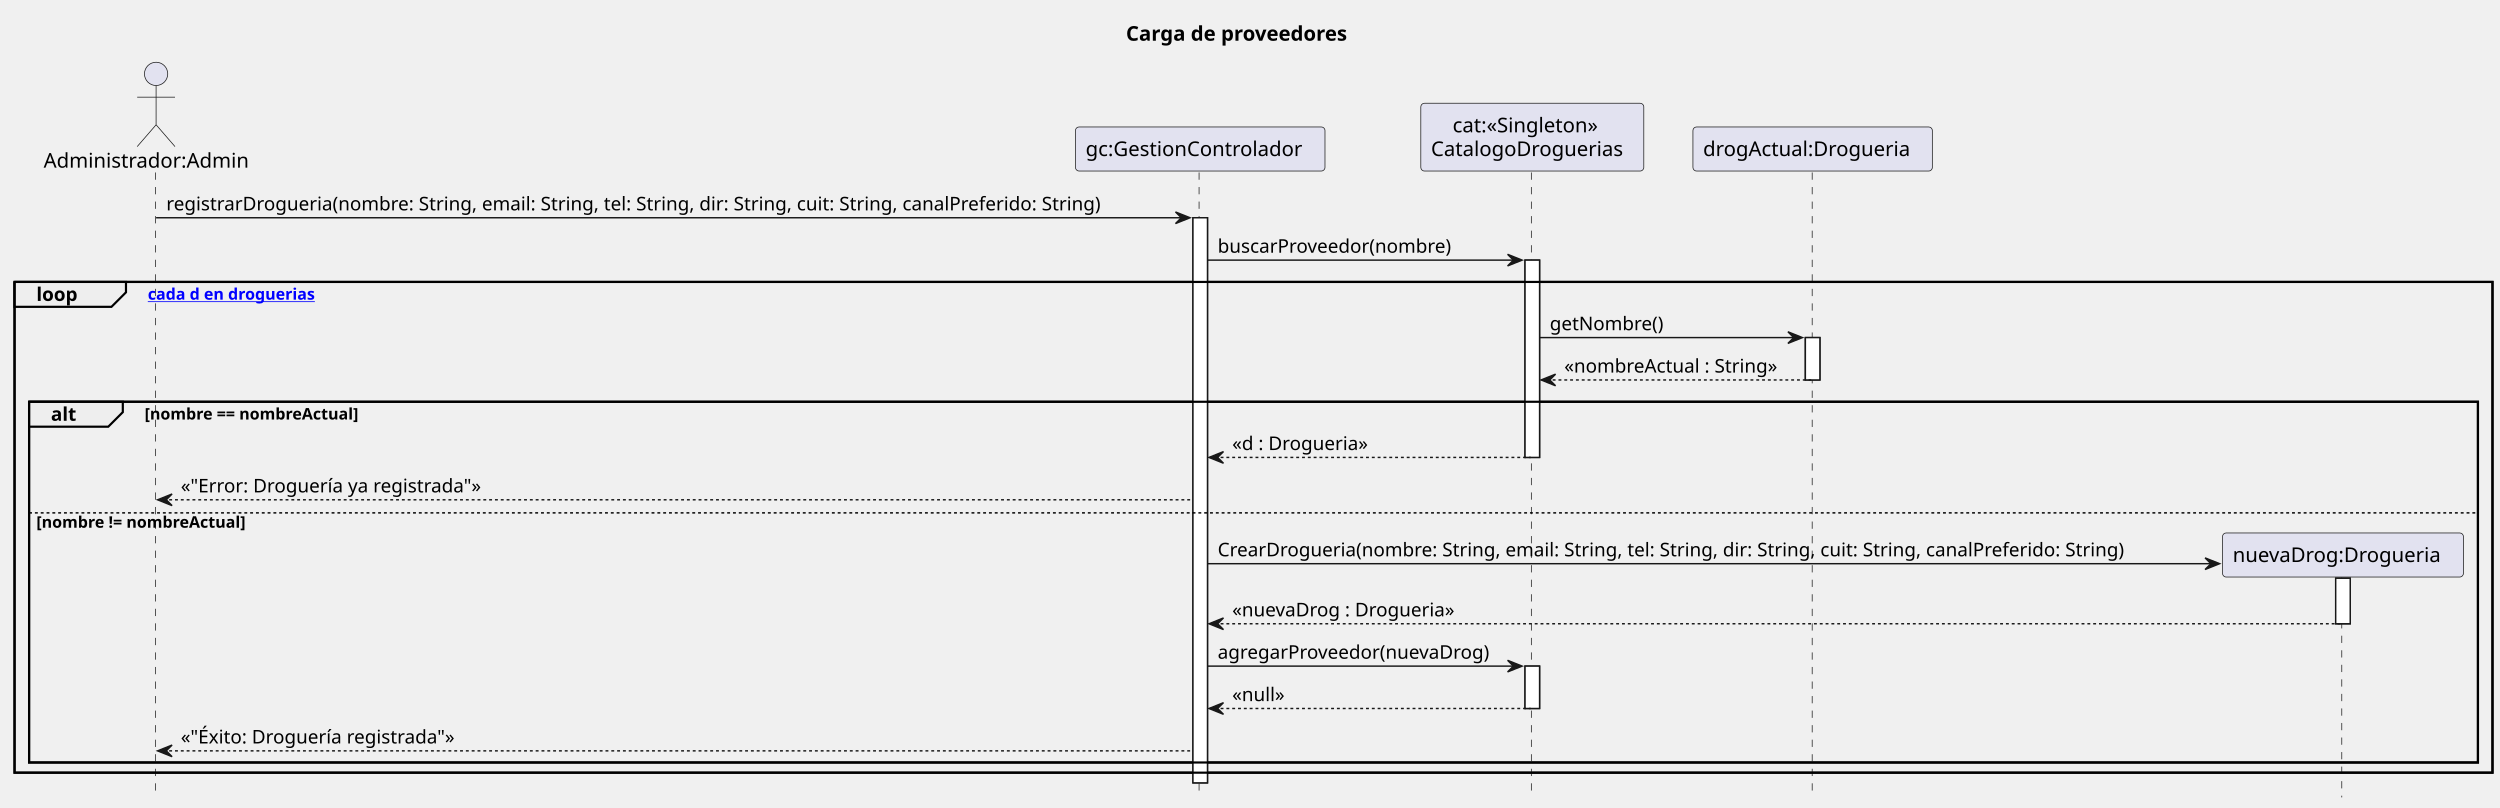
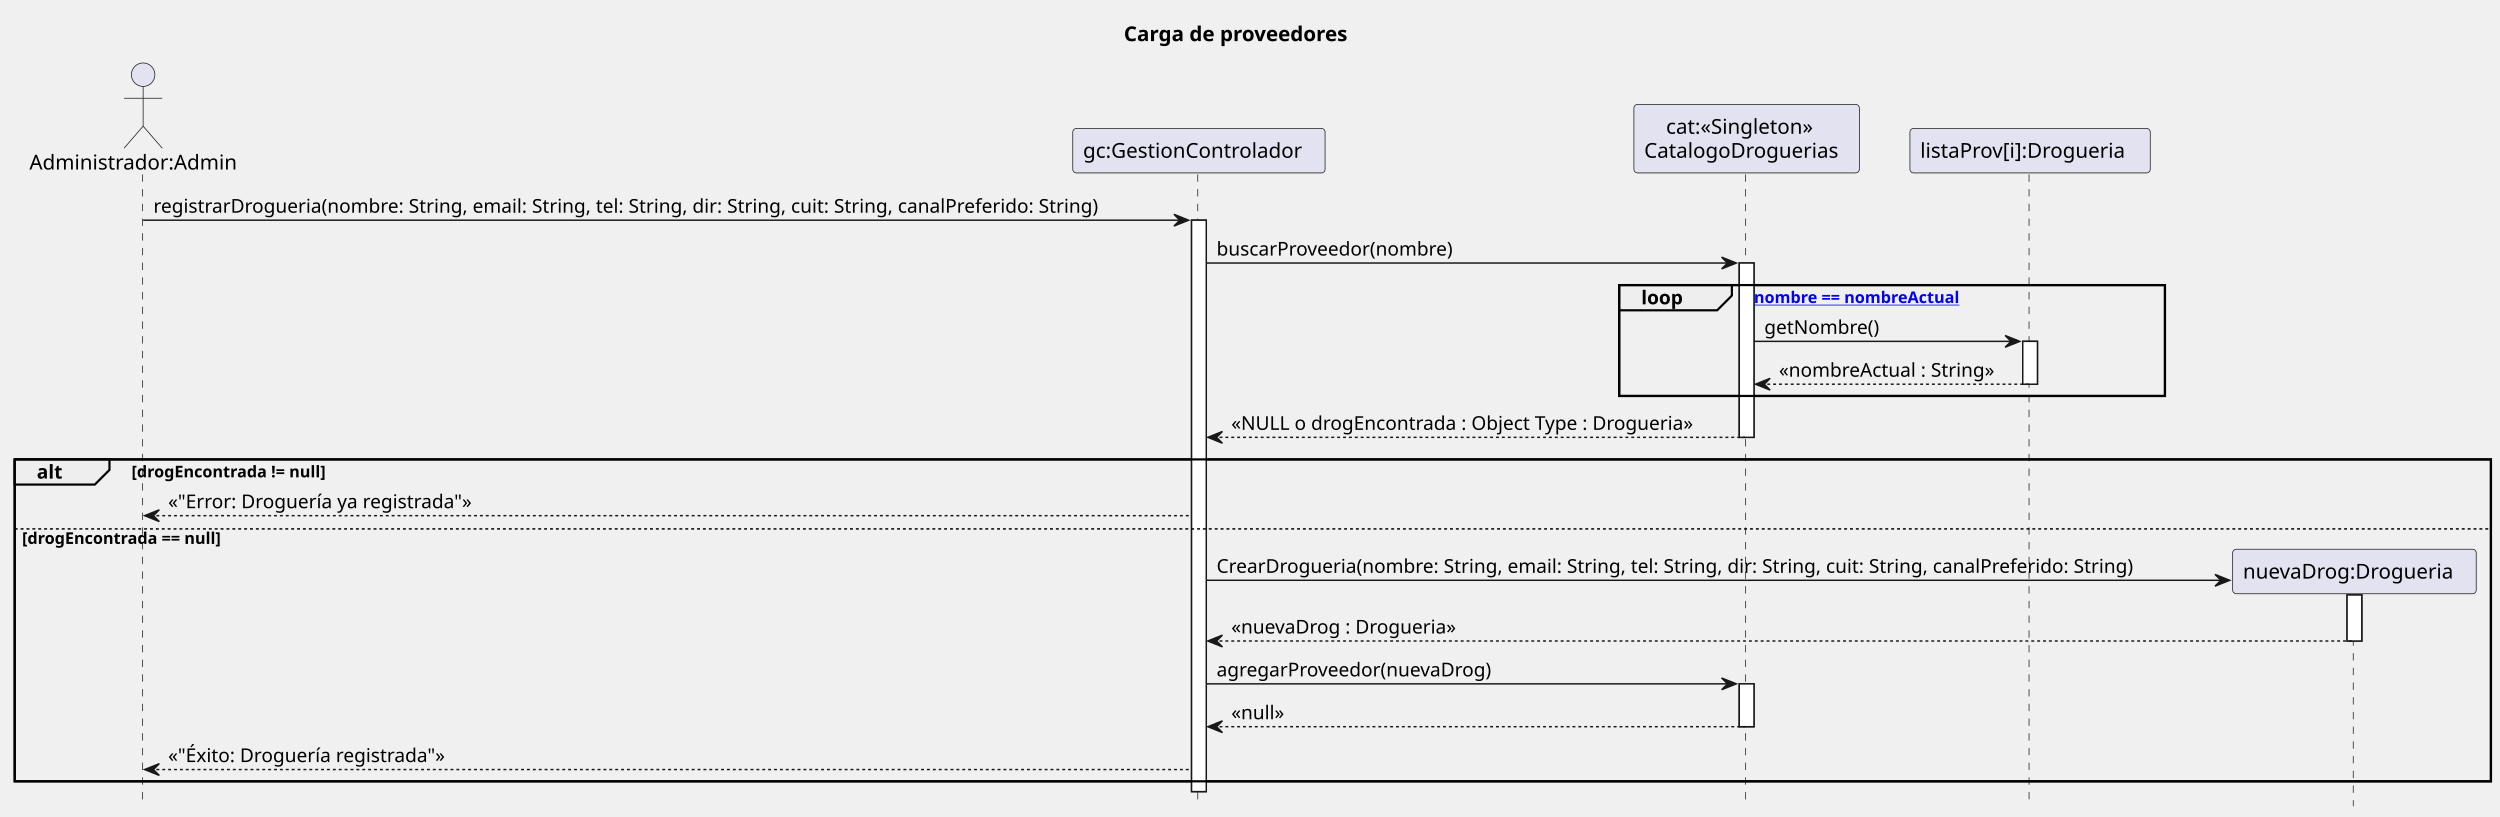
- <svg xmlns="http://www.w3.org/2000/svg" xmlns:xlink="http://www.w3.org/1999/xlink" contentStyleType="text/css" data-diagram-type="SEQUENCE" height="555px" preserveAspectRatio="none" style="width:1719px;height:555px;background:#FFFFFF;" version="1.1" viewBox="0 0 1719 555" width="1719px" zoomAndPan="magnify">
+ <svg xmlns="http://www.w3.org/2000/svg" xmlns:xlink="http://www.w3.org/1999/xlink" contentStyleType="text/css" data-diagram-type="SEQUENCE" height="555px" preserveAspectRatio="none" style="width:1700px;height:555px;background:#FFFFFF;" version="1.1" viewBox="0 0 1700 555" width="1700px" zoomAndPan="magnify">
  <defs />
  <g>
-     <text fill="#000000" font-family="sans-serif" font-size="14" font-weight="bold" lengthAdjust="spacing" textLength="174.392" x="774.221" y="27.995">Carga de proveedores</text>
+     <text fill="#000000" font-family="sans-serif" font-size="14" font-weight="bold" lengthAdjust="spacing" textLength="174.392" x="764.221" y="27.995">Carga de proveedores</text>
    <g>
-       <rect fill="#FFFFFF" height="388.562" style="stroke:#181818;stroke-width:1;" width="10" x="820.269" y="149.727" />
+       <rect fill="#FFFFFF" height="388.562" style="stroke:#181818;stroke-width:1;" width="10" x="810.269" y="149.727" />
    </g>
    <g>
-       <rect fill="#FFFFFF" height="135.664" style="stroke:#181818;stroke-width:1;" width="10" x="1048.611" y="178.859" />
+       <rect fill="#FFFFFF" height="118.531" style="stroke:#181818;stroke-width:1;" width="10" x="1182.707" y="178.859" />
    </g>
    <g>
-       <rect fill="#FFFFFF" height="29.133" style="stroke:#181818;stroke-width:1;" width="10" x="1048.611" y="458.023" />
+       <rect fill="#FFFFFF" height="29.133" style="stroke:#181818;stroke-width:1;" width="10" x="1182.707" y="465.023" />
    </g>
    <g>
-       <rect fill="#FFFFFF" height="29.133" style="stroke:#181818;stroke-width:1;" width="10" x="1241.366" y="232.125" />
+       <rect fill="#FFFFFF" height="29.133" style="stroke:#181818;stroke-width:1;" width="10" x="1375.462" y="232.125" />
    </g>
    <g>
-       <rect fill="#FFFFFF" height="31.297" style="stroke:#181818;stroke-width:1;" width="10" x="1606.02" y="397.594" />
+       <rect fill="#FFFFFF" height="31.297" style="stroke:#181818;stroke-width:1;" width="10" x="1596.02" y="404.594" />
    </g>
-     <rect fill="none" height="337.43" style="stroke:#000000;stroke-width:1.5;" width="1703.834" x="10" y="193.859" />
-     <rect fill="none" height="248.031" style="stroke:#000000;stroke-width:1.5;" width="1683.834" x="20" y="276.258" />
+     <rect fill="none" height="75.398" style="stroke:#000000;stroke-width:1.5;" width="371.127" x="1101.045" y="193.859" />
+     <rect fill="none" height="218.898" style="stroke:#000000;stroke-width:1.5;" width="1683.834" x="10" y="312.391" />
    <g class="participant-lifeline" data-entity-uid="part1" data-qualified-name="admin" id="part1-lifeline">
      <g>
-         <rect fill="#000000" fill-opacity="0" height="429.695" width="8" x="103.331" y="118.594" />
-         <line style="stroke:#181818;stroke-width:0.5;stroke-dasharray:5,5;" x1="107" x2="107" y1="118.594" y2="548.289" />
+         <rect fill="#000000" fill-opacity="0" height="429.695" width="8" x="93.331" y="118.594" />
+         <line style="stroke:#181818;stroke-width:0.5;stroke-dasharray:5,5;" x1="97" x2="97" y1="118.594" y2="548.289" />
      </g>
    </g>
    <g class="participant-lifeline" data-entity-uid="part2" data-qualified-name="ctrl" id="part2-lifeline">
      <g>
-         <rect fill="#000000" fill-opacity="0" height="429.695" width="8" x="821.269" y="118.594" />
-         <line style="stroke:#181818;stroke-width:0.5;stroke-dasharray:5,5;" x1="824.481" x2="824.481" y1="118.594" y2="548.289" />
+         <rect fill="#000000" fill-opacity="0" height="429.695" width="8" x="811.269" y="118.594" />
+         <line style="stroke:#181818;stroke-width:0.5;stroke-dasharray:5,5;" x1="814.481" x2="814.481" y1="118.594" y2="548.289" />
      </g>
    </g>
    <g class="participant-lifeline" data-entity-uid="part3" data-qualified-name="cat" id="part3-lifeline">
      <g>
-         <rect fill="#000000" fill-opacity="0" height="429.695" width="8" x="1049.611" y="118.594" />
-         <line style="stroke:#181818;stroke-width:0.5;stroke-dasharray:5,5;" x1="1052.949" x2="1052.949" y1="118.594" y2="548.289" />
+         <rect fill="#000000" fill-opacity="0" height="429.695" width="8" x="1183.707" y="118.594" />
+         <line style="stroke:#181818;stroke-width:0.5;stroke-dasharray:5,5;" x1="1187.045" x2="1187.045" y1="118.594" y2="548.289" />
      </g>
    </g>
    <g class="participant-lifeline" data-entity-uid="part4" data-qualified-name="drog_actual" id="part4-lifeline">
      <g>
-         <rect fill="#000000" fill-opacity="0" height="429.695" width="8" x="1242.366" y="118.594" />
-         <line style="stroke:#181818;stroke-width:0.5;stroke-dasharray:5,5;" x1="1246.058" x2="1246.058" y1="118.594" y2="548.289" />
+         <rect fill="#000000" fill-opacity="0" height="429.695" width="8" x="1376.462" y="118.594" />
+         <line style="stroke:#181818;stroke-width:0.5;stroke-dasharray:5,5;" x1="1379.752" x2="1379.752" y1="118.594" y2="548.289" />
      </g>
    </g>
    <g class="participant-lifeline" data-entity-uid="part5" data-qualified-name="nuevo_drog" id="part5-lifeline">
      <g>
-         <rect fill="#000000" fill-opacity="0" height="151.18" width="8" x="1607.02" y="397.109" />
-         <line style="stroke:#181818;stroke-width:0.5;stroke-dasharray:5,5;" x1="1610.206" x2="1610.206" y1="397.109" y2="548.289" />
+         <rect fill="#000000" fill-opacity="0" height="144.18" width="8" x="1597.02" y="404.109" />
+         <line style="stroke:#181818;stroke-width:0.5;stroke-dasharray:5,5;" x1="1600.206" x2="1600.206" y1="404.109" y2="548.289" />
      </g>
    </g>
    <g class="participant participant-head" data-entity-uid="part1" data-qualified-name="admin" id="part1-head">
-       <text fill="#000000" font-family="sans-serif" font-size="14" lengthAdjust="spacing" textLength="148.661" x="30" y="115.292">Administrador:Admin</text>
-       <ellipse cx="107.331" cy="50.797" fill="#E2E2F0" rx="8" ry="8" style="stroke:#181818;stroke-width:0.5;" />
-       <path d="M107.331,58.797 L107.331,85.797 M94.331,66.797 L120.331,66.797 M107.331,85.797 L94.331,100.797 M107.331,85.797 L120.331,100.797" fill="none" style="stroke:#181818;stroke-width:0.5;" />
+       <text fill="#000000" font-family="sans-serif" font-size="14" lengthAdjust="spacing" textLength="148.661" x="20" y="115.292">Administrador:Admin</text>
+       <ellipse cx="97.331" cy="50.797" fill="#E2E2F0" rx="8" ry="8" style="stroke:#181818;stroke-width:0.5;" />
+       <path d="M97.331,58.797 L97.331,85.797 M84.331,66.797 L110.331,66.797 M97.331,85.797 L84.331,100.797 M97.331,85.797 L110.331,100.797" fill="none" style="stroke:#181818;stroke-width:0.5;" />
    </g>
    <g class="participant participant-head" data-entity-uid="part2" data-qualified-name="ctrl" id="part2-head">
-       <rect fill="#E2E2F0" height="30.297" rx="2.5" ry="2.5" style="stroke:#181818;stroke-width:0.5;" width="171.575" x="739.481" y="87.297" />
-       <text fill="#000000" font-family="sans-serif" font-size="14" lengthAdjust="spacing" textLength="157.575" x="746.481" y="107.292">gc:GestionControlador</text>
+       <rect fill="#E2E2F0" height="30.297" rx="2.5" ry="2.5" style="stroke:#181818;stroke-width:0.5;" width="171.575" x="729.481" y="87.297" />
+       <text fill="#000000" font-family="sans-serif" font-size="14" lengthAdjust="spacing" textLength="157.575" x="736.481" y="107.292">gc:GestionControlador</text>
    </g>
    <g class="participant participant-head" data-entity-uid="part3" data-qualified-name="cat" id="part3-head">
-       <rect fill="#E2E2F0" height="46.594" rx="2.5" ry="2.5" style="stroke:#181818;stroke-width:0.5;" width="153.323" x="976.949" y="71" />
-       <text fill="#000000" font-family="sans-serif" font-size="14" lengthAdjust="spacing" textLength="109.58" x="998.821" y="90.995">cat:«Singleton»</text>
-       <text fill="#000000" font-family="sans-serif" font-size="14" lengthAdjust="spacing" textLength="139.323" x="983.949" y="107.292">CatalogoDroguerias</text>
+       <rect fill="#E2E2F0" height="46.594" rx="2.5" ry="2.5" style="stroke:#181818;stroke-width:0.5;" width="153.323" x="1111.045" y="71" />
+       <text fill="#000000" font-family="sans-serif" font-size="14" lengthAdjust="spacing" textLength="109.58" x="1132.917" y="90.995">cat:«Singleton»</text>
+       <text fill="#000000" font-family="sans-serif" font-size="14" lengthAdjust="spacing" textLength="139.323" x="1118.045" y="107.292">CatalogoDroguerias</text>
    </g>
    <g class="participant participant-head" data-entity-uid="part4" data-qualified-name="drog_actual" id="part4-head">
-       <rect fill="#E2E2F0" height="30.297" rx="2.5" ry="2.5" style="stroke:#181818;stroke-width:0.5;" width="164.616" x="1164.058" y="87.297" />
-       <text fill="#000000" font-family="sans-serif" font-size="14" lengthAdjust="spacing" textLength="150.616" x="1171.058" y="107.292">drogActual:Drogueria</text>
+       <rect fill="#E2E2F0" height="30.297" rx="2.5" ry="2.5" style="stroke:#181818;stroke-width:0.5;" width="163.42" x="1298.752" y="87.297" />
+       <text fill="#000000" font-family="sans-serif" font-size="14" lengthAdjust="spacing" textLength="149.42" x="1305.752" y="107.292">listaProv[i]:Drogueria</text>
    </g>
    <g>
-       <rect fill="#FFFFFF" height="388.562" style="stroke:#181818;stroke-width:1;" width="10" x="820.269" y="149.727" />
+       <rect fill="#FFFFFF" height="388.562" style="stroke:#181818;stroke-width:1;" width="10" x="810.269" y="149.727" />
    </g>
    <g>
-       <rect fill="#FFFFFF" height="135.664" style="stroke:#181818;stroke-width:1;" width="10" x="1048.611" y="178.859" />
+       <rect fill="#FFFFFF" height="118.531" style="stroke:#181818;stroke-width:1;" width="10" x="1182.707" y="178.859" />
    </g>
    <g>
-       <rect fill="#FFFFFF" height="29.133" style="stroke:#181818;stroke-width:1;" width="10" x="1048.611" y="458.023" />
+       <rect fill="#FFFFFF" height="29.133" style="stroke:#181818;stroke-width:1;" width="10" x="1182.707" y="465.023" />
    </g>
    <g>
-       <rect fill="#FFFFFF" height="29.133" style="stroke:#181818;stroke-width:1;" width="10" x="1241.366" y="232.125" />
+       <rect fill="#FFFFFF" height="29.133" style="stroke:#181818;stroke-width:1;" width="10" x="1375.462" y="232.125" />
    </g>
    <g>
-       <rect fill="#FFFFFF" height="31.297" style="stroke:#181818;stroke-width:1;" width="10" x="1606.02" y="397.594" />
+       <rect fill="#FFFFFF" height="31.297" style="stroke:#181818;stroke-width:1;" width="10" x="1596.02" y="404.594" />
    </g>
    <g class="message" data-entity-1="part1" data-entity-2="part2" id="msg1">
-       <polygon fill="#181818" points="808.269,145.727,818.269,149.727,808.269,153.727,812.269,149.727" style="stroke:#181818;stroke-width:1;" />
-       <line style="stroke:#181818;stroke-width:1;" x1="107.331" x2="814.269" y1="149.727" y2="149.727" />
-       <text fill="#000000" font-family="sans-serif" font-size="13" lengthAdjust="spacing" textLength="693.938" x="114.331" y="144.661">registrarDrogueria(nombre: String, email: String, tel: String, dir: String, cuit: String, canalPreferido: String)</text>
+       <polygon fill="#181818" points="798.269,145.727,808.269,149.727,798.269,153.727,802.269,149.727" style="stroke:#181818;stroke-width:1;" />
+       <line style="stroke:#181818;stroke-width:1;" x1="97.331" x2="804.269" y1="149.727" y2="149.727" />
+       <text fill="#000000" font-family="sans-serif" font-size="13" lengthAdjust="spacing" textLength="693.938" x="104.331" y="144.661">registrarDrogueria(nombre: String, email: String, tel: String, dir: String, cuit: String, canalPreferido: String)</text>
    </g>
    <g class="message" data-entity-1="part2" data-entity-2="part3" id="msg2">
-       <polygon fill="#181818" points="1036.611,174.859,1046.611,178.859,1036.611,182.859,1040.611,178.859" style="stroke:#181818;stroke-width:1;" />
-       <line style="stroke:#181818;stroke-width:1;" x1="830.269" x2="1042.611" y1="178.859" y2="178.859" />
-       <text fill="#000000" font-family="sans-serif" font-size="13" lengthAdjust="spacing" textLength="170.695" x="837.269" y="173.793">buscarProveedor(nombre)</text>
+       <polygon fill="#181818" points="1170.707,174.859,1180.707,178.859,1170.707,182.859,1174.707,178.859" style="stroke:#181818;stroke-width:1;" />
+       <line style="stroke:#181818;stroke-width:1;" x1="820.269" x2="1176.707" y1="178.859" y2="178.859" />
+       <text fill="#000000" font-family="sans-serif" font-size="13" lengthAdjust="spacing" textLength="170.695" x="827.269" y="173.793">buscarProveedor(nombre)</text>
    </g>
-     <path d="M10,193.859 L86.624,193.859 L86.624,200.992 L76.624,210.992 L10,210.992 L10,193.859" fill="#EEEEEE" style="stroke:#000000;stroke-width:1.5;" />
-     <rect fill="none" height="337.43" style="stroke:#000000;stroke-width:1.5;" width="1703.834" x="10" y="193.859" />
-     <text fill="#000000" font-family="sans-serif" font-size="13" font-weight="bold" lengthAdjust="spacing" textLength="31.624" x="25" y="206.926">loop</text>
-     <a href="para" target="_top" title="para" xlink:actuate="onRequest" xlink:href="para" xlink:show="new" xlink:title="para" xlink:type="simple">
-       <text fill="#0000FF" font-family="sans-serif" font-size="11" font-weight="bold" lengthAdjust="spacing" text-decoration="underline" textLength="131.082" x="101.624" y="206.07">cada d en droguerias</text>
+     <path d="M1101.045,193.859 L1177.669,193.859 L1177.669,200.992 L1167.669,210.992 L1101.045,210.992 L1101.045,193.859" fill="#EEEEEE" style="stroke:#000000;stroke-width:1.5;" />
+     <rect fill="none" height="75.398" style="stroke:#000000;stroke-width:1.5;" width="371.127" x="1101.045" y="193.859" />
+     <text fill="#000000" font-family="sans-serif" font-size="13" font-weight="bold" lengthAdjust="spacing" textLength="31.624" x="1116.045" y="206.926">loop</text>
+     <a href="hasta" target="_top" title="hasta" xlink:actuate="onRequest" xlink:href="hasta" xlink:show="new" xlink:title="hasta" xlink:type="simple">
+       <text fill="#0000FF" font-family="sans-serif" font-size="11" font-weight="bold" lengthAdjust="spacing" text-decoration="underline" textLength="160.628" x="1192.669" y="206.07">nombre == nombreActual</text>
    </a>
    <g class="message" data-entity-1="part3" data-entity-2="part4" id="msg3">
-       <polygon fill="#181818" points="1229.366,228.125,1239.366,232.125,1229.366,236.125,1233.366,232.125" style="stroke:#181818;stroke-width:1;" />
-       <line style="stroke:#181818;stroke-width:1;" x1="1058.611" x2="1235.366" y1="232.125" y2="232.125" />
-       <text fill="#000000" font-family="sans-serif" font-size="13" lengthAdjust="spacing" textLength="83.427" x="1065.611" y="227.059">getNombre()</text>
+       <polygon fill="#181818" points="1363.462,228.125,1373.462,232.125,1363.462,236.125,1367.462,232.125" style="stroke:#181818;stroke-width:1;" />
+       <line style="stroke:#181818;stroke-width:1;" x1="1192.707" x2="1369.462" y1="232.125" y2="232.125" />
+       <text fill="#000000" font-family="sans-serif" font-size="13" lengthAdjust="spacing" textLength="83.427" x="1199.707" y="227.059">getNombre()</text>
    </g>
    <g class="message" data-entity-1="part4" data-entity-2="part3" id="msg4">
-       <polygon fill="#181818" points="1069.611,257.258,1059.611,261.258,1069.611,265.258,1065.611,261.258" style="stroke:#181818;stroke-width:1;" />
-       <line style="stroke:#181818;stroke-width:1;stroke-dasharray:2,2;" x1="1063.611" x2="1245.366" y1="261.258" y2="261.258" />
-       <text fill="#000000" font-family="sans-serif" font-size="13" lengthAdjust="spacing" textLength="158.755" x="1075.611" y="256.192">«nombreActual : String»</text>
+       <polygon fill="#181818" points="1203.707,257.258,1193.707,261.258,1203.707,265.258,1199.707,261.258" style="stroke:#181818;stroke-width:1;" />
+       <line style="stroke:#181818;stroke-width:1;stroke-dasharray:2,2;" x1="1197.707" x2="1379.462" y1="261.258" y2="261.258" />
+       <text fill="#000000" font-family="sans-serif" font-size="13" lengthAdjust="spacing" textLength="158.755" x="1209.707" y="256.192">«nombreActual : String»</text>
    </g>
-     <path d="M20,276.258 L84.443,276.258 L84.443,283.391 L74.443,293.391 L20,293.391 L20,276.258" fill="#EEEEEE" style="stroke:#000000;stroke-width:1.5;" />
-     <rect fill="none" height="248.031" style="stroke:#000000;stroke-width:1.5;" width="1683.834" x="20" y="276.258" />
-     <text fill="#000000" font-family="sans-serif" font-size="13" font-weight="bold" lengthAdjust="spacing" textLength="19.443" x="35" y="289.325">alt</text>
-     <text fill="#000000" font-family="sans-serif" font-size="11" font-weight="bold" lengthAdjust="spacing" textLength="170.683" x="99.443" y="288.468">[nombre == nombreActual]</text>
    <g class="message" data-entity-1="part3" data-entity-2="part2" id="msg5">
-       <polygon fill="#181818" points="841.269,310.523,831.269,314.523,841.269,318.523,837.269,314.523" style="stroke:#181818;stroke-width:1;" />
-       <line style="stroke:#181818;stroke-width:1;stroke-dasharray:2,2;" x1="835.269" x2="1052.611" y1="314.523" y2="314.523" />
-       <text fill="#000000" font-family="sans-serif" font-size="13" lengthAdjust="spacing" textLength="101.524" x="847.269" y="309.457">«d : Drogueria»</text>
+       <polygon fill="#181818" points="831.269,293.391,821.269,297.391,831.269,301.391,827.269,297.391" style="stroke:#181818;stroke-width:1;" />
+       <line style="stroke:#181818;stroke-width:1;stroke-dasharray:2,2;" x1="825.269" x2="1186.707" y1="297.391" y2="297.391" />
+       <text fill="#000000" font-family="sans-serif" font-size="13" lengthAdjust="spacing" textLength="338.438" x="837.269" y="292.325">«NULL o drogEncontrada : Object Type : Drogueria»</text>
    </g>
+     <path d="M10,312.391 L74.443,312.391 L74.443,319.523 L64.443,329.523 L10,329.523 L10,312.391" fill="#EEEEEE" style="stroke:#000000;stroke-width:1.5;" />
+     <rect fill="none" height="218.898" style="stroke:#000000;stroke-width:1.5;" width="1683.834" x="10" y="312.391" />
+     <text fill="#000000" font-family="sans-serif" font-size="13" font-weight="bold" lengthAdjust="spacing" textLength="19.443" x="25" y="325.457">alt</text>
+     <text fill="#000000" font-family="sans-serif" font-size="11" font-weight="bold" lengthAdjust="spacing" textLength="154.537" x="89.443" y="324.601">[drogEncontrada != null]</text>
    <g class="message" data-entity-1="part2" data-entity-2="part1" id="msg6">
-       <polygon fill="#181818" points="118.331,339.656,108.331,343.656,118.331,347.656,114.331,343.656" style="stroke:#181818;stroke-width:1;" />
-       <line style="stroke:#181818;stroke-width:1;stroke-dasharray:2,2;" x1="112.331" x2="819.269" y1="343.656" y2="343.656" />
-       <text fill="#000000" font-family="sans-serif" font-size="13" lengthAdjust="spacing" textLength="223.831" x="124.331" y="338.59">«"Error: Droguería ya registrada"»</text>
+       <polygon fill="#181818" points="108.331,346.656,98.331,350.656,108.331,354.656,104.331,350.656" style="stroke:#181818;stroke-width:1;" />
+       <line style="stroke:#181818;stroke-width:1;stroke-dasharray:2,2;" x1="102.331" x2="809.269" y1="350.656" y2="350.656" />
+       <text fill="#000000" font-family="sans-serif" font-size="13" lengthAdjust="spacing" textLength="223.831" x="114.331" y="345.59">«"Error: Droguería ya registrada"»</text>
    </g>
-     <line style="stroke:#000000;stroke-width:1;stroke-dasharray:2,2;" x1="20" x2="1703.834" y1="352.656" y2="352.656" />
-     <text fill="#000000" font-family="sans-serif" font-size="11" font-weight="bold" lengthAdjust="spacing" textLength="166.482" x="25" y="362.867">[nombre != nombreActual]</text>
+     <line style="stroke:#000000;stroke-width:1;stroke-dasharray:2,2;" x1="10" x2="1693.834" y1="359.656" y2="359.656" />
+     <text fill="#000000" font-family="sans-serif" font-size="11" font-weight="bold" lengthAdjust="spacing" textLength="158.737" x="15" y="369.867">[drogEncontrada == null]</text>
    <g class="message" data-entity-1="part2" data-entity-2="part5" id="msg7">
-       <polygon fill="#181818" points="1516.206,383.594,1526.206,387.594,1516.206,391.594,1520.206,387.594" style="stroke:#181818;stroke-width:1;" />
-       <line style="stroke:#181818;stroke-width:1;" x1="830.269" x2="1522.206" y1="387.594" y2="387.594" />
-       <text fill="#000000" font-family="sans-serif" font-size="13" lengthAdjust="spacing" textLength="673.937" x="837.269" y="382.528">CrearDrogueria(nombre: String, email: String, tel: String, dir: String, cuit: String, canalPreferido: String)</text>
+       <polygon fill="#181818" points="1506.206,390.594,1516.206,394.594,1506.206,398.594,1510.206,394.594" style="stroke:#181818;stroke-width:1;" />
+       <line style="stroke:#181818;stroke-width:1;" x1="820.269" x2="1512.206" y1="394.594" y2="394.594" />
+       <text fill="#000000" font-family="sans-serif" font-size="13" lengthAdjust="spacing" textLength="673.937" x="827.269" y="389.528">CrearDrogueria(nombre: String, email: String, tel: String, dir: String, cuit: String, canalPreferido: String)</text>
    </g>
-     <rect fill="#E2E2F0" height="30.297" rx="2.5" ry="2.5" style="stroke:#181818;stroke-width:0.5;" width="165.628" x="1528.206" y="366.461" />
-     <text fill="#000000" font-family="sans-serif" font-size="14" lengthAdjust="spacing" textLength="151.628" x="1535.206" y="386.456">nuevaDrog:Drogueria</text>
+     <rect fill="#E2E2F0" height="30.297" rx="2.5" ry="2.5" style="stroke:#181818;stroke-width:0.5;" width="165.628" x="1518.206" y="373.461" />
+     <text fill="#000000" font-family="sans-serif" font-size="14" lengthAdjust="spacing" textLength="151.628" x="1525.206" y="393.456">nuevaDrog:Drogueria</text>
    <g class="message" data-entity-1="part5" data-entity-2="part2" id="msg9">
-       <polygon fill="#181818" points="841.269,424.891,831.269,428.891,841.269,432.891,837.269,428.891" style="stroke:#181818;stroke-width:1;" />
-       <line style="stroke:#181818;stroke-width:1;stroke-dasharray:2,2;" x1="835.269" x2="1610.02" y1="428.891" y2="428.891" />
-       <text fill="#000000" font-family="sans-serif" font-size="13" lengthAdjust="spacing" textLength="164.969" x="847.269" y="423.825">«nuevaDrog : Drogueria»</text>
+       <polygon fill="#181818" points="831.269,431.891,821.269,435.891,831.269,439.891,827.269,435.891" style="stroke:#181818;stroke-width:1;" />
+       <line style="stroke:#181818;stroke-width:1;stroke-dasharray:2,2;" x1="825.269" x2="1600.02" y1="435.891" y2="435.891" />
+       <text fill="#000000" font-family="sans-serif" font-size="13" lengthAdjust="spacing" textLength="164.969" x="837.269" y="430.825">«nuevaDrog : Drogueria»</text>
    </g>
    <g class="message" data-entity-1="part2" data-entity-2="part3" id="msg10">
-       <polygon fill="#181818" points="1036.611,454.023,1046.611,458.023,1036.611,462.023,1040.611,458.023" style="stroke:#181818;stroke-width:1;" />
-       <line style="stroke:#181818;stroke-width:1;" x1="830.269" x2="1042.611" y1="458.023" y2="458.023" />
-       <text fill="#000000" font-family="sans-serif" font-size="13" lengthAdjust="spacing" textLength="199.342" x="837.269" y="452.957">agregarProveedor(nuevaDrog)</text>
+       <polygon fill="#181818" points="1170.707,461.023,1180.707,465.023,1170.707,469.023,1174.707,465.023" style="stroke:#181818;stroke-width:1;" />
+       <line style="stroke:#181818;stroke-width:1;" x1="820.269" x2="1176.707" y1="465.023" y2="465.023" />
+       <text fill="#000000" font-family="sans-serif" font-size="13" lengthAdjust="spacing" textLength="199.342" x="827.269" y="459.957">agregarProveedor(nuevaDrog)</text>
    </g>
    <g class="message" data-entity-1="part3" data-entity-2="part2" id="msg11">
-       <polygon fill="#181818" points="841.269,483.156,831.269,487.156,841.269,491.156,837.269,487.156" style="stroke:#181818;stroke-width:1;" />
-       <line style="stroke:#181818;stroke-width:1;stroke-dasharray:2,2;" x1="835.269" x2="1052.611" y1="487.156" y2="487.156" />
-       <text fill="#000000" font-family="sans-serif" font-size="13" lengthAdjust="spacing" textLength="39.609" x="847.269" y="482.09">«null»</text>
+       <polygon fill="#181818" points="831.269,490.156,821.269,494.156,831.269,498.156,827.269,494.156" style="stroke:#181818;stroke-width:1;" />
+       <line style="stroke:#181818;stroke-width:1;stroke-dasharray:2,2;" x1="825.269" x2="1186.707" y1="494.156" y2="494.156" />
+       <text fill="#000000" font-family="sans-serif" font-size="13" lengthAdjust="spacing" textLength="39.609" x="837.269" y="489.09">«null»</text>
    </g>
    <g class="message" data-entity-1="part2" data-entity-2="part1" id="msg12">
-       <polygon fill="#181818" points="118.331,512.289,108.331,516.289,118.331,520.289,114.331,516.289" style="stroke:#181818;stroke-width:1;" />
-       <line style="stroke:#181818;stroke-width:1;stroke-dasharray:2,2;" x1="112.331" x2="819.269" y1="516.289" y2="516.289" />
-       <text fill="#000000" font-family="sans-serif" font-size="13" lengthAdjust="spacing" textLength="204.407" x="124.331" y="511.223">«"Éxito: Droguería registrada"»</text>
+       <polygon fill="#181818" points="108.331,519.289,98.331,523.289,108.331,527.289,104.331,523.289" style="stroke:#181818;stroke-width:1;" />
+       <line style="stroke:#181818;stroke-width:1;stroke-dasharray:2,2;" x1="102.331" x2="809.269" y1="523.289" y2="523.289" />
+       <text fill="#000000" font-family="sans-serif" font-size="13" lengthAdjust="spacing" textLength="204.407" x="114.331" y="518.223">«"Éxito: Droguería registrada"»</text>
    </g>
  </g>
</svg>
